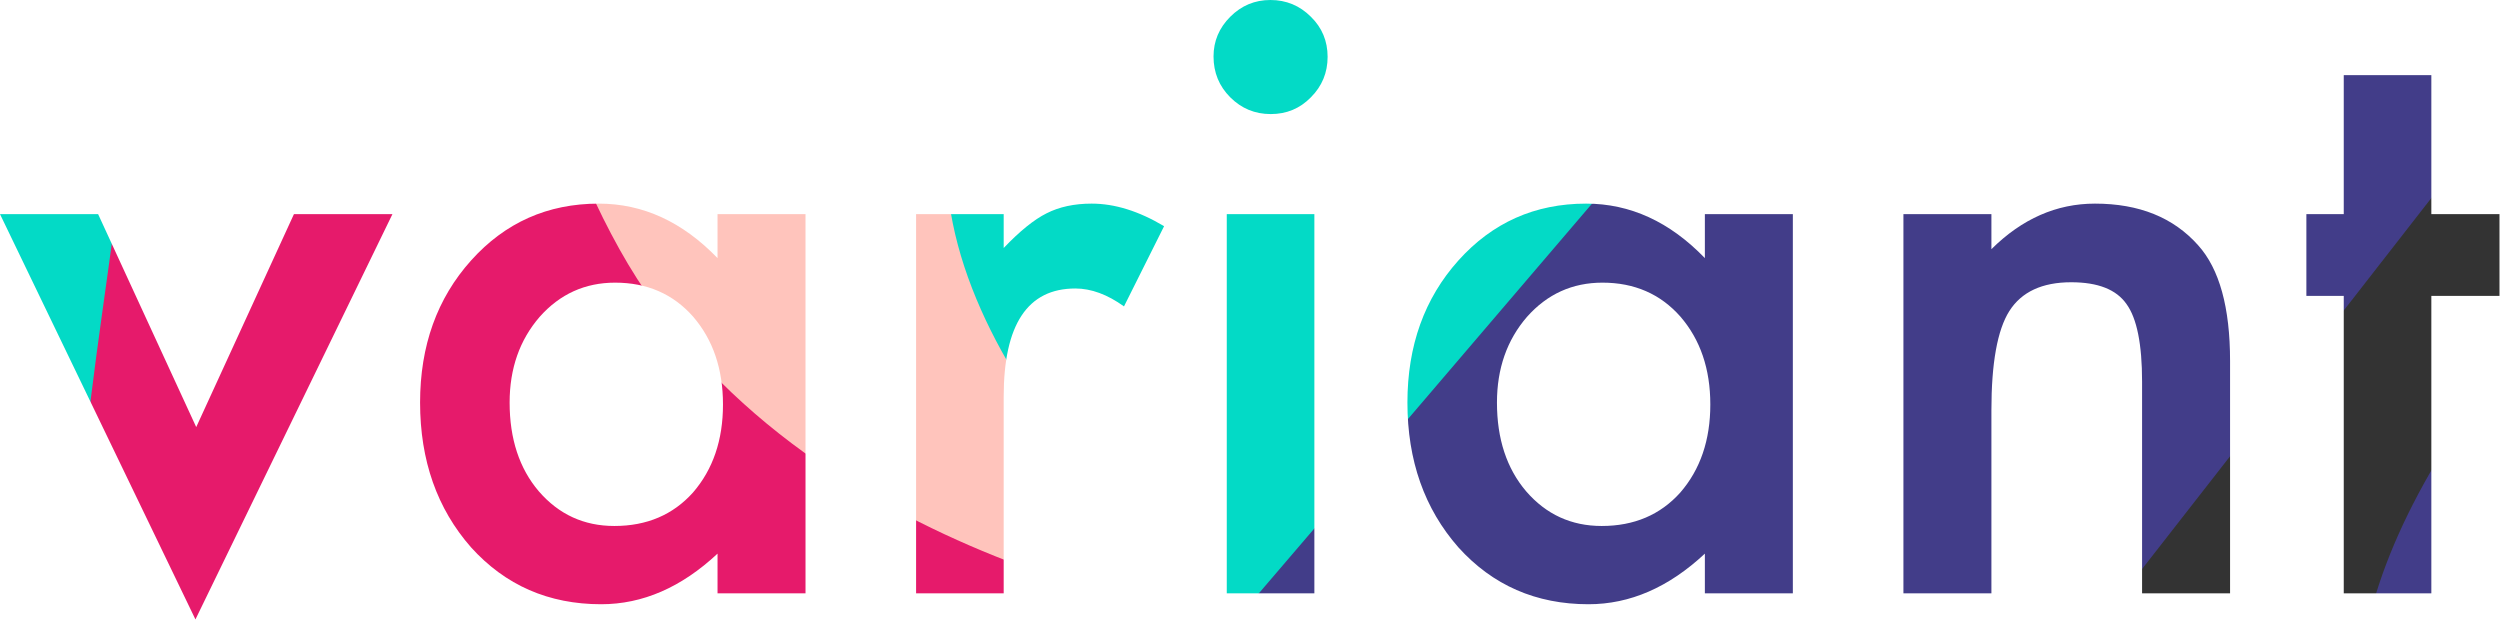
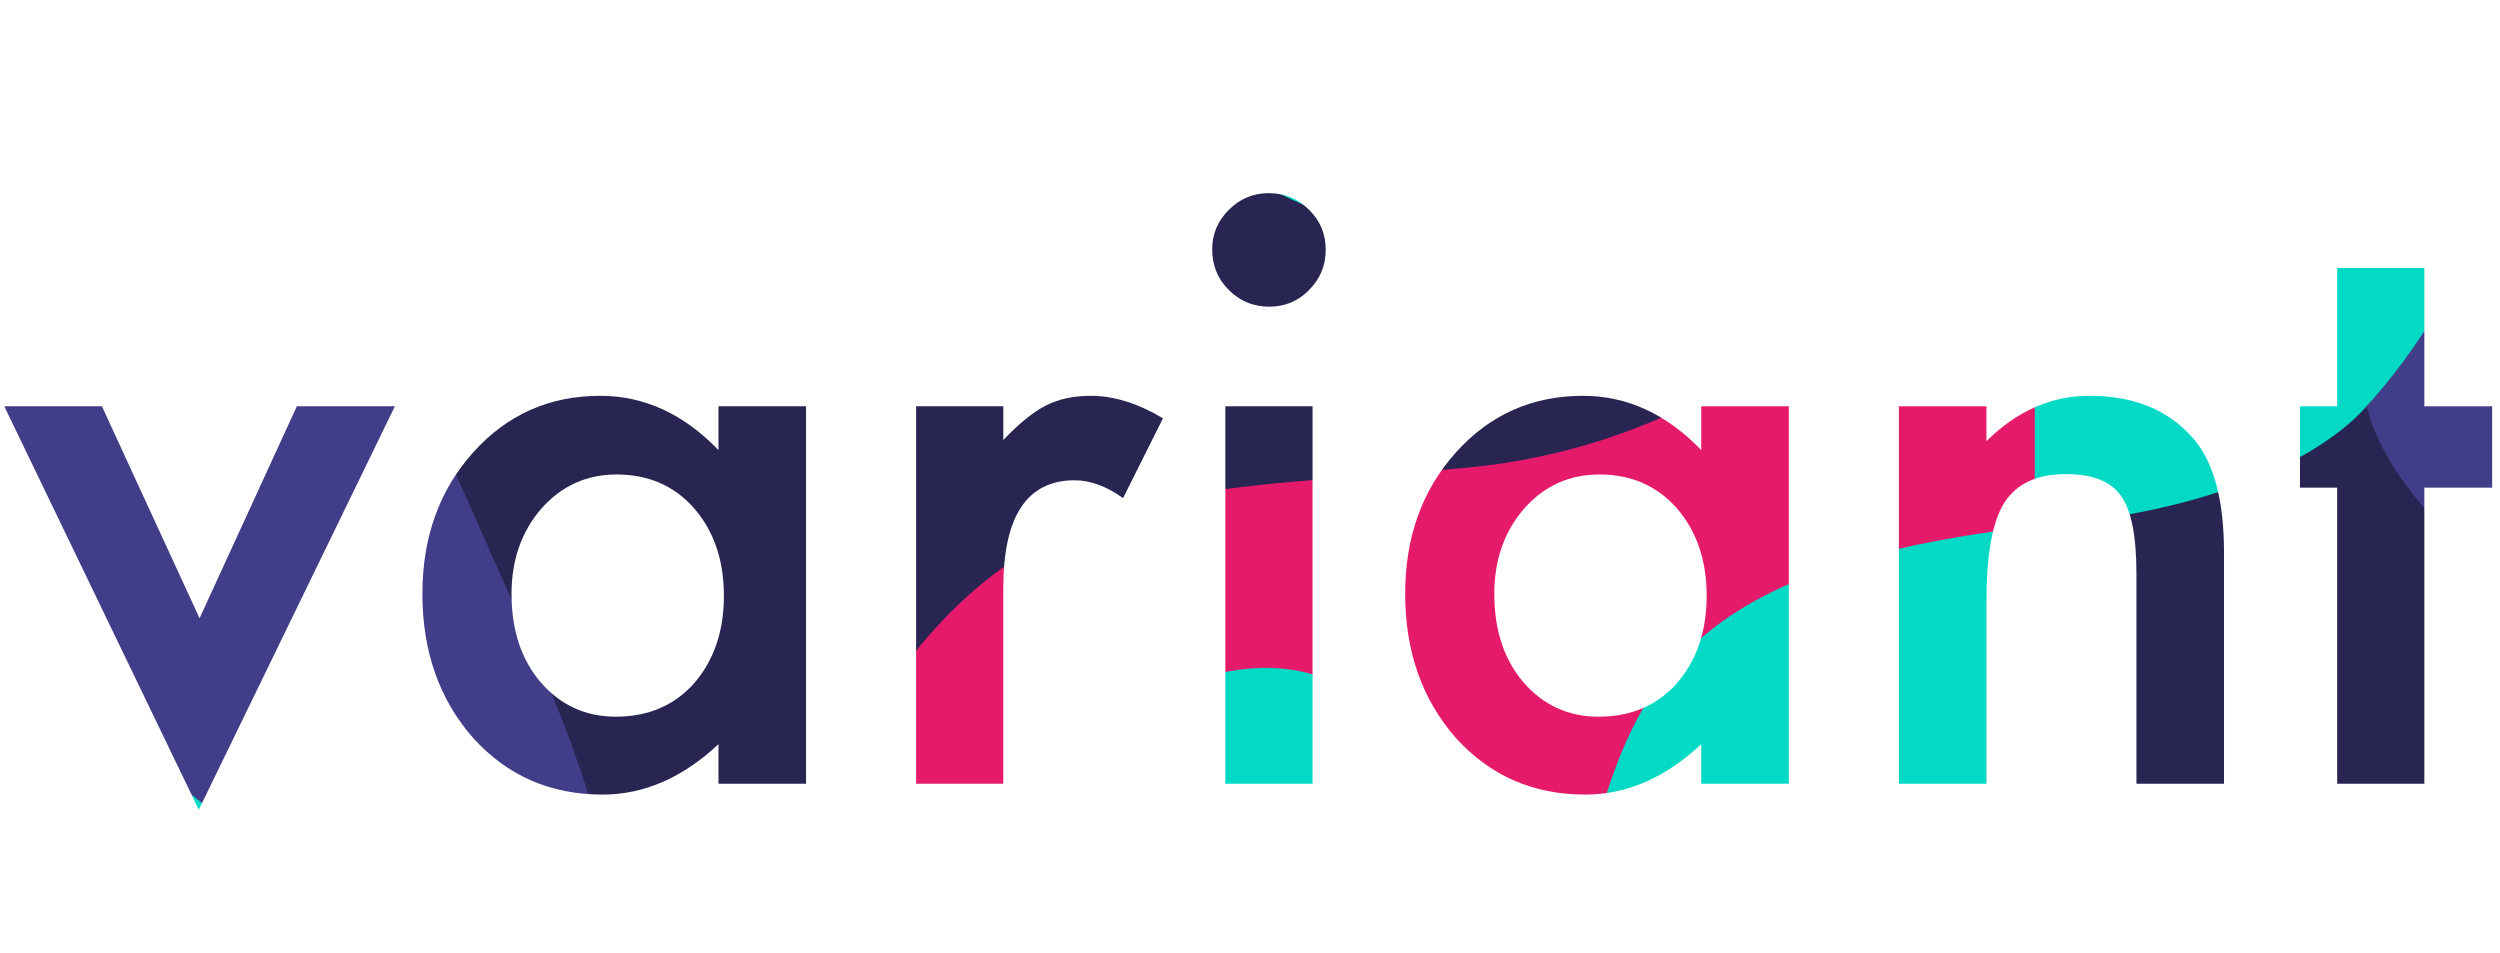
- <svg xmlns="http://www.w3.org/2000/svg" width="301" height="75" viewBox="0 0 301 75" fill="none">
-   <mask id="mask0" mask-type="alpha" maskUnits="userSpaceOnUse" x="0" y="0" width="301" height="75">
-     <path d="M11.812 25.781L23.625 51.422L35.391 25.781H47.25L23.531 74.578L0 25.781H11.812Z" fill="black" />
-     <path d="M86.391 25.781H96.984V71.438H86.391V66.656C82.047 70.719 77.375 72.75 72.375 72.75C66.062 72.75 60.844 70.469 56.719 65.906C52.625 61.25 50.578 55.438 50.578 48.469C50.578 41.625 52.625 35.922 56.719 31.359C60.812 26.797 65.938 24.516 72.094 24.516C77.406 24.516 82.172 26.703 86.391 31.078V25.781ZM61.359 48.469C61.359 52.844 62.531 56.406 64.875 59.156C67.281 61.938 70.312 63.328 73.969 63.328C77.875 63.328 81.031 61.984 83.438 59.297C85.844 56.516 87.047 52.984 87.047 48.703C87.047 44.422 85.844 40.891 83.438 38.109C81.031 35.391 77.906 34.031 74.062 34.031C70.438 34.031 67.406 35.406 64.969 38.156C62.562 40.938 61.359 44.375 61.359 48.469Z" fill="black" />
-     <path d="M110.297 25.781H120.844V29.859C122.781 27.828 124.5 26.438 126 25.688C127.531 24.906 129.344 24.516 131.438 24.516C134.219 24.516 137.125 25.422 140.156 27.234L135.328 36.891C133.328 35.453 131.375 34.734 129.469 34.734C123.719 34.734 120.844 39.078 120.844 47.766V71.438H110.297V25.781Z" fill="black" />
-     <path d="M158.25 25.781V71.438H147.703V25.781H158.25ZM146.109 6.797C146.109 4.953 146.781 3.359 148.125 2.016C149.469 0.672 151.078 0 152.953 0C154.859 0 156.484 0.672 157.828 2.016C159.172 3.328 159.844 4.938 159.844 6.844C159.844 8.75 159.172 10.375 157.828 11.719C156.516 13.062 154.906 13.734 153 13.734C151.094 13.734 149.469 13.062 148.125 11.719C146.781 10.375 146.109 8.734 146.109 6.797Z" fill="black" />
-     <path d="M205.266 25.781H215.859V71.438H205.266V66.656C200.922 70.719 196.25 72.75 191.25 72.75C184.938 72.75 179.719 70.469 175.594 65.906C171.5 61.25 169.453 55.438 169.453 48.469C169.453 41.625 171.5 35.922 175.594 31.359C179.688 26.797 184.812 24.516 190.969 24.516C196.281 24.516 201.047 26.703 205.266 31.078V25.781ZM180.234 48.469C180.234 52.844 181.406 56.406 183.75 59.156C186.156 61.938 189.188 63.328 192.844 63.328C196.75 63.328 199.906 61.984 202.312 59.297C204.719 56.516 205.922 52.984 205.922 48.703C205.922 44.422 204.719 40.891 202.312 38.109C199.906 35.391 196.781 34.031 192.938 34.031C189.312 34.031 186.281 35.406 183.844 38.156C181.438 40.938 180.234 44.375 180.234 48.469Z" fill="black" />
-     <path d="M229.172 25.781H239.766V30C243.453 26.344 247.609 24.516 252.234 24.516C257.547 24.516 261.688 26.188 264.656 29.531C267.219 32.375 268.5 37.016 268.5 43.453V71.438H257.906V45.938C257.906 41.438 257.281 38.328 256.031 36.609C254.812 34.859 252.594 33.984 249.375 33.984C245.875 33.984 243.391 35.141 241.922 37.453C240.484 39.734 239.766 43.719 239.766 49.406V71.438H229.172V25.781Z" fill="black" />
-     <path d="M292.734 35.625V71.438H282.188V35.625H277.688V25.781H282.188V9.047H292.734V25.781H300.938V35.625H292.734Z" fill="black" />
+ <svg xmlns="http://www.w3.org/2000/svg" width="252" height="96" viewBox="0 0 252 96" fill="none">
+   <mask id="mask0_123_1626" style="mask-type:alpha" maskUnits="userSpaceOnUse" x="0" y="19" width="252" height="63">
+     <path d="M10.273 40.953L20.117 62.32L29.922 40.953H39.805L20.039 81.617L0.43 40.953H10.273Z" fill="black" />
+     <path d="M72.422 40.953H81.25V79H72.422V75.016C68.802 78.401 64.909 80.094 60.742 80.094C55.482 80.094 51.133 78.193 47.695 74.391C44.284 70.51 42.578 65.667 42.578 59.859C42.578 54.156 44.284 49.404 47.695 45.602C51.107 41.8 55.378 39.898 60.508 39.898C64.935 39.898 68.906 41.721 72.422 45.367V40.953ZM51.562 59.859C51.562 63.505 52.539 66.474 54.492 68.766C56.497 71.083 59.023 72.242 62.07 72.242C65.326 72.242 67.956 71.122 69.961 68.883C71.966 66.565 72.969 63.622 72.969 60.055C72.969 56.487 71.966 53.544 69.961 51.227C67.956 48.961 65.352 47.828 62.148 47.828C59.128 47.828 56.602 48.974 54.57 51.266C52.565 53.583 51.562 56.448 51.562 59.859Z" fill="black" />
+     <path d="M92.344 40.953H101.133V44.352C102.747 42.659 104.18 41.5 105.43 40.875C106.706 40.224 108.216 39.898 109.961 39.898C112.279 39.898 114.701 40.654 117.227 42.164L113.203 50.211C111.536 49.013 109.909 48.414 108.32 48.414C103.529 48.414 101.133 52.034 101.133 59.273V79H92.344V40.953Z" fill="black" />
+     <path d="M132.305 40.953V79H123.516V40.953H132.305ZM122.188 25.133C122.188 23.596 122.747 22.268 123.867 21.148C124.987 20.029 126.328 19.469 127.891 19.469C129.479 19.469 130.833 20.029 131.953 21.148C133.073 22.242 133.633 23.583 133.633 25.172C133.633 26.76 133.073 28.115 131.953 29.234C130.859 30.354 129.518 30.914 127.93 30.914C126.341 30.914 124.987 30.354 123.867 29.234C122.747 28.115 122.188 26.747 122.188 25.133Z" fill="black" />
+     <path d="M171.484 40.953H180.312V79H171.484V75.016C167.865 78.401 163.971 80.094 159.805 80.094C154.544 80.094 150.195 78.193 146.758 74.391C143.346 70.51 141.641 65.667 141.641 59.859C141.641 54.156 143.346 49.404 146.758 45.602C150.169 41.8 154.44 39.898 159.57 39.898C163.997 39.898 167.969 41.721 171.484 45.367V40.953ZM150.625 59.859C150.625 63.505 151.602 66.474 153.555 68.766C155.56 71.083 158.086 72.242 161.133 72.242C164.388 72.242 167.018 71.122 169.023 68.883C171.029 66.565 172.031 63.622 172.031 60.055C172.031 56.487 171.029 53.544 169.023 51.227C167.018 48.961 164.414 47.828 161.211 47.828C158.19 47.828 155.664 48.974 153.633 51.266C151.628 53.583 150.625 56.448 150.625 59.859Z" fill="black" />
+     <path d="M191.406 40.953H200.234V44.469C203.307 41.422 206.771 39.898 210.625 39.898C215.052 39.898 218.503 41.292 220.977 44.078C223.112 46.448 224.18 50.315 224.18 55.68V79H215.352V57.75C215.352 54 214.831 51.409 213.789 49.977C212.773 48.518 210.924 47.789 208.242 47.789C205.326 47.789 203.255 48.753 202.031 50.68C200.833 52.581 200.234 55.901 200.234 60.641V79H191.406V40.953Z" fill="black" />
+     <path d="M244.375 49.156V79H235.586V49.156H231.836V40.953H235.586V27.008H244.375V40.953H251.211V49.156H244.375Z" fill="black" />
  </mask>
-   <g mask="url(#mask0)">
-     <path fill-rule="evenodd" clip-rule="evenodd" d="M2159 1317.54H-1058V-988H2159V1317.54Z" fill="#03DAC6" />
-     <path fill-rule="evenodd" clip-rule="evenodd" d="M310.84 0.567C328.314 -21.532 366.281 -64.244 354.89 -98.098C347.531 -119.971 325.14 -121.503 304.362 -133.472C292.979 -140.029 281.692 -146.485 274.525 -168.655C254.276 -231.302 262.956 -266.956 201.981 -300.86C141.006 -334.764 179.29 -275.282 179.29 -275.282L58.346 -199.972C58.346 -199.972 94.18 -168.655 133.729 -132.586C173.279 -96.518 194.064 -100.88 233.187 -76.856C282.671 -46.472 310.84 0.567 310.84 0.567Z" fill="#EDE8D7" />
-     <path fill-rule="evenodd" clip-rule="evenodd" d="M682.5 397.499L679.471 422.487L600.066 456.883H538.467L480.238 521.849L330.09 347.16L287.259 387.103L233.244 269.837C233.244 269.837 231.657 253.288 246.433 236.879C256.713 225.465 286.141 219.342 286.141 219.342C286.141 219.342 261.357 197.01 247.088 171.489C234.168 148.38 226.184 123.549 227.373 107.505C231.437 52.641 310.839 0.566 310.839 0.566L332.497 19.435C332.497 19.435 418.639 143.594 415.269 225.887C415.269 225.887 457.791 197.577 512.326 228.094C566.86 258.612 531.218 246.292 542.428 267.762C566.677 314.208 528.118 371.813 556.327 401.71C570.579 416.818 597.051 420.026 617.009 415.207C640.329 409.577 656.256 394.308 656.256 394.308L651.078 349.084L682.5 397.499Z" fill="#333333" />
-     <path fill-rule="evenodd" clip-rule="evenodd" d="M151.163 76.69C151.163 76.69 115.786 50.115 114.003 21.555C112.693 0.567 122.592 -29.25 164.866 -41.224C164.866 -41.224 136.651 -74.409 77.32 -89.774L51.284 -64.591L43.174 42.118L147.322 104.008L151.163 76.69Z" fill="#FFC4BC" />
-     <path fill-rule="evenodd" clip-rule="evenodd" d="M77.32 -89.774C86.197 -124.385 31.665 -107.869 27.816 -145.062C23.97 -182.253 58.344 -199.974 58.344 -199.974C58.344 -199.974 6.618 -229.897 -16.039 -266.662C-38.697 -303.425 -47.673 -332.067 -47.673 -332.067C-47.673 -332.067 -40.406 -303.425 -92.561 -294.021C-117.215 -289.575 -138.729 -279.356 -143.859 -264.096C-149.578 -247.075 -151.874 -210.966 -124.149 -185.72C-71.567 -137.839 -50.239 -100.369 -50.239 -100.369C-50.239 -100.369 12.603 -102.933 16.877 -31.97C19.244 7.307 10.74 38.726 9.705 61.636C8.87 80.118 25.294 106.838 43.809 113.901C85.276 129.717 116.056 113.805 116.056 113.805L148.738 74.847C148.738 74.847 96.159 68.705 74.589 30.016C52.175 -10.187 67.83 -52.766 77.32 -89.774Z" fill="#E61A6B" />
-     <path fill-rule="evenodd" clip-rule="evenodd" d="M4.535 128.766C4.535 128.766 -34.466 101.368 -23.733 44.978C-23.733 44.978 -41.444 101.528 -56.783 119.078C-56.783 119.078 -72.299 127.551 -69.524 129.194C-63.825 132.571 -35.273 130.477 -17.109 130.477L4.535 128.766Z" fill="#E61A6B" />
-     <path fill-rule="evenodd" clip-rule="evenodd" d="M310.84 0.567C310.84 0.567 260.375 -24.666 207.508 5.973C207.508 5.973 128.807 98.26 108.98 120.906C89.155 143.551 89.756 153.162 114.989 172.989C140.22 192.814 153.438 199.966 184.077 162.145C214.716 124.326 310.84 0.567 310.84 0.567Z" fill="#423D89" />
-     <path fill-rule="evenodd" clip-rule="evenodd" d="M364.31 150.76C294.018 122.523 254.367 95.489 310.84 32.407C367.313 -30.674 403.787 -70.268 375.628 -119.672C356.498 -153.232 330.064 -189.278 349.29 -223.167C374.681 -267.928 420.951 -257.286 395.633 -344.037C395.633 -344.037 331.778 -299.786 233.34 -393.54C198.801 -426.437 216.831 -387.779 216.831 -387.779C216.831 -387.779 187.528 -423.613 190.624 -468.102C192.481 -494.794 199.063 -529.186 241.26 -554.504C241.26 -554.504 297.541 -518.28 361.42 -460.868C402.02 -424.376 443.44 -377.282 482.661 -332.068V-209.118C482.661 -209.118 421.382 -238.917 401.557 -207.489C394.992 -197.081 398.4 -179.059 409.987 -163.848C433.384 -133.127 477.472 -98.289 451.46 -51.683C440.526 -32.093 403.96 8.377 406.363 74.461C408.767 140.547 465.165 175.392 465.165 175.392C465.165 175.392 434.599 178.996 364.31 150.76Z" fill="#423D89" />
+   <g mask="url(#mask0_123_1626)">
+     <path fill-rule="evenodd" clip-rule="evenodd" d="M1236.75 862H-1011V-1285H1236.75V862Z" fill="#03DAC6" />
+     <path fill-rule="evenodd" clip-rule="evenodd" d="M261.158 -426.72L254.578 -427.367L241.012 -429.849L224.177 -431.501L234.111 -396.19L308.075 -351.316L309.179 -278.537L172.844 -322.993L173.724 -288.686C173.724 -288.686 217.779 -260.614 222.196 -196.612C224.384 -164.893 223.299 -137.79 228.538 -124.051C238.586 -97.703 254.587 -91.478 263.871 -71.585C287.143 -21.717 269.813 39.802 269.813 39.802L322.426 -30.57L421.439 -247.58C421.439 -247.58 366.508 -260.991 343.501 -367.029C306.068 -433.16 261.158 -426.72 261.158 -426.72" fill="#EDE8D7" />
+     <path fill-rule="evenodd" clip-rule="evenodd" d="M205.106 5.227L202.99 28.497L147.509 60.528H104.469L63.783 121.027L-41.126 -41.65L-71.053 -4.453L-108.794 -113.656C-108.794 -113.656 -109.902 -129.067 -99.578 -144.348C-92.395 -154.977 -71.834 -160.678 -71.834 -160.678C-71.834 -160.678 -89.151 -181.476 -99.121 -205.241C-108.148 -226.761 -113.727 -249.885 -112.896 -264.826C-110.056 -315.917 -54.577 -364.411 -54.577 -364.411L-39.445 -346.839C-39.445 -346.839 20.744 -231.218 18.389 -154.584C18.389 -154.584 48.099 -180.947 86.204 -152.529C124.307 -124.109 99.403 -135.582 107.236 -115.589C124.179 -72.336 97.238 -18.692 116.947 9.149C126.905 23.218 145.402 26.206 159.347 21.718C175.641 16.475 186.769 2.256 186.769 2.256L183.151 -39.858L205.106 5.227Z" fill="#282552" />
+     <path fill-rule="evenodd" clip-rule="evenodd" d="M69.605 157.87C73.814 163.82 97.487 155.06 115.535 138.646C135.094 120.857 148.689 94.388 141.081 76.215C133.869 58.987 107.436 67.967 92.499 93.102C76.784 119.546 63.839 149.716 69.605 157.87M-0.767 167.065C17.723 142.421 33.452 163.387 62.43 114.1C73.664 94.99 84.784 74.164 93.615 64.078C107.559 48.149 123.203 49.41 147.704 47.158C187.72 43.48 205.106 5.226 205.106 5.226V53.044C147.152 59.663 169.506 87.249 145.221 132.122C120.936 176.994 80.643 179.202 54.426 183.615C28.21 188.028 9.167 187.662 17.447 200.535C25.726 213.409 52.495 250.924 52.495 250.924L35.961 276.356L-2.148 226.648C-2.148 226.648 -22.119 195.521 -0.767 167.065" fill="#E61A6B" />
+     <path fill-rule="evenodd" clip-rule="evenodd" d="M238.585 40.886C238.585 40.886 259.127 58.586 303.448 68.43C347.769 78.277 373.756 116.498 398.523 205.684C398.523 205.684 368.554 213.734 358.125 181.302C347.696 148.871 348.949 159.072 349.135 170.448C349.51 193.293 340.694 228.552 320.098 232.805C320.098 232.805 313.653 227.594 299.748 232.805C285.844 238.017 285.612 193.397 284.743 207.876C283.875 222.355 256.401 171.487 248.144 140.792C239.889 110.097 229.894 80.846 238.585 40.886" fill="#282552" />
+     <path fill-rule="evenodd" clip-rule="evenodd" d="M552.868 51.236C552.868 51.236 544.631 49.707 538.09 52.383C522.085 58.932 522.251 80.318 522.251 126.154C522.251 162.631 522.025 181.022 522.025 181.022L484.799 186.594V261.743C484.799 296.3 454.705 320.826 421.438 284.342C406.186 267.615 399.409 233.023 392.408 201.308C385.407 169.59 357.627 85.83 299.854 75.635C242.08 65.438 238.586 40.887 238.586 40.887C238.586 40.887 255.361 23.732 255.361 -2.022C255.361 -2.022 287.096 14.563 287.096 -32.954C287.096 -32.954 324.187 69.279 389.009 77.917C389.009 77.917 386.228 45.773 370.382 28.493C354.537 11.216 355.546 -4.525 360.604 -34.483C362.759 -47.249 358.498 -57.962 354.699 -62.839C349.565 -69.433 346.745 -77.834 346.99 -85.816C347.394 -99.028 355.509 -108.146 362.768 -121.075C371.585 -136.781 369.133 -154.322 358.973 -166.358L394.463 -209.923C394.463 -209.923 411.842 -202.049 415.657 -169.263C419.677 -134.718 419.765 -122.673 437.133 -109.274C446.909 -101.733 453.996 -88.727 453.829 -81.908C453.552 -70.547 445.952 -61.331 432.223 -55.031C410.256 -44.953 450.7 -37.142 452.029 7.362C453.357 51.87 431.003 57.498 421.419 54.88C412.43 52.425 407.777 47.508 404.248 37.279C401.848 30.317 400.093 23.871 397.35 25.439C394.447 27.1 394.899 36.209 397.657 45.003C400.977 55.59 408.171 66.067 423.909 67.116C452.718 69.037 454.643 24.91 486.648 24.91V57.759C486.648 57.759 518.626 27.239 552.868 51.236" fill="#423D89" />
+     <path fill-rule="evenodd" clip-rule="evenodd" d="M-24.594 -29.618L-58.379 -18.915C-58.379 -18.915 -62.764 16.024 -34.24 51.087C-34.24 51.087 -36.104 70.774 -30.802 77.844C-24.39 86.396 -4.378 92.55 9.192 73.358C22.761 54.165 27.192 54.535 20.545 40.51C16.841 32.69 10.639 25.1 3.379 19.337C-2.381 14.764 -12.289 11.351 -16.84 5.227C-28.748 -10.795 -24.594 -29.618 -24.594 -29.618" fill="#E61A6B" />
+     <path fill-rule="evenodd" clip-rule="evenodd" d="M789.902 338.051L484.8 186.594V261.742C484.8 278.833 464.764 293.831 442.883 282.099C424.041 271.998 403.982 239.522 392.408 201.307C392.408 201.307 379.734 203.276 365.842 173.307C353.05 145.712 342.003 150.923 342.003 150.923C342.003 150.923 346.542 167.675 344.845 185.564C343.274 202.12 335.91 219.65 325.486 225.819C323.657 226.901 317.995 226.649 320.279 215.558C321.939 207.502 324.197 198.566 325.857 185.642C326.7 179.075 324.439 172.696 322.966 168.081C320.33 159.827 315.253 161.5 314.597 170.644C313.041 192.359 309.164 228.857 300.723 227.947C288.726 226.657 299.151 173.654 295.745 155.772C295.745 155.772 287.294 145.046 279.245 138.512C275.674 135.612 271.96 140.119 275.348 147.943C281.215 161.49 288.373 181.777 283.684 191.513C276.288 206.87 227.054 117.095 238.585 40.886C238.585 40.886 231.016 51.082 205.105 53.043V215.832L232.864 239.965C232.864 239.965 271.012 231.667 308.478 238.617C345.936 245.568 357.27 250.502 363.969 254.966C395.032 275.661 394.463 307.402 394.463 307.402C394.463 307.402 503.787 355.115 542.3 375.108V293.412L694.165 367.255C694.165 367.255 714.977 350.521 739.429 361.945C760.268 371.683 765.128 400.669 765.128 400.669L789.902 397.703V338.051Z" fill="#282552" />
+     <path fill-rule="evenodd" clip-rule="evenodd" d="M61.551 88.729C59.487 78.519 55.431 69.216 51.441 60.164C44.67 44.806 37.384 29.499 33.143 12.513C28.356 -6.655 27.567 -29.373 18.873 -46.285C4.971 -73.338 -21.082 -75.657 -32.458 -73.289C-42.549 -71.189 -63.084 -63.114 -72.265 -34.117C-76.237 -21.572 -76.468 -3.52 -82.118 10.358C-89.452 28.371 -98.562 30.309 -104.923 42.188C-109.925 51.529 -111.747 68.872 -108.457 84.665C-108.457 84.665 -84.308 31.734 -34.239 51.087C-34.239 51.087 -53.741 34.593 -49.185 -13.963L-24.593 -29.618C-24.593 -29.618 -30.735 1.063 -7.584 12.627C15.569 24.191 -15.158 59.274 9.193 73.357C33.542 87.442 41.677 104.431 44.194 138.512C49.865 133.127 55.894 125.177 61.153 116.242C64.768 110.097 62.529 93.566 61.551 88.729" fill="#423D89" />
+     <path fill-rule="evenodd" clip-rule="evenodd" d="M161.079 238.872C163.224 244.96 162.24 279.968 174.99 279.943C189.771 279.913 201.422 262.392 232.865 239.963C249.918 227.799 256.693 225.12 258.344 219.223C260.759 210.59 258.289 206.032 251.629 200.203C240.641 190.585 240.395 181.552 249.421 166.138C261.443 145.606 275.563 123.547 274.491 97.542C274.295 92.801 273.535 87.966 271.544 84.03C265.763 72.598 252.281 73.727 243.718 81.459C232.417 91.665 227.907 118.056 213.836 120.378C207.606 121.405 201.058 117.784 197.203 111.181C194.905 107.244 192.962 101.873 189.246 101.307C185.929 100.801 183.073 104.732 181.932 108.914C180.79 113.095 180.783 117.677 179.866 121.956C176.743 136.531 164.281 143.602 153.007 145.588C141.731 147.571 129.751 146.642 119.65 153.603C117.306 155.218 114.996 157.429 114.029 160.7C113.453 162.649 113.408 164.803 113.509 166.893C115.075 199.406 150.965 210.159 161.079 238.872" fill="#03DAC6" />
  </g>
</svg>
